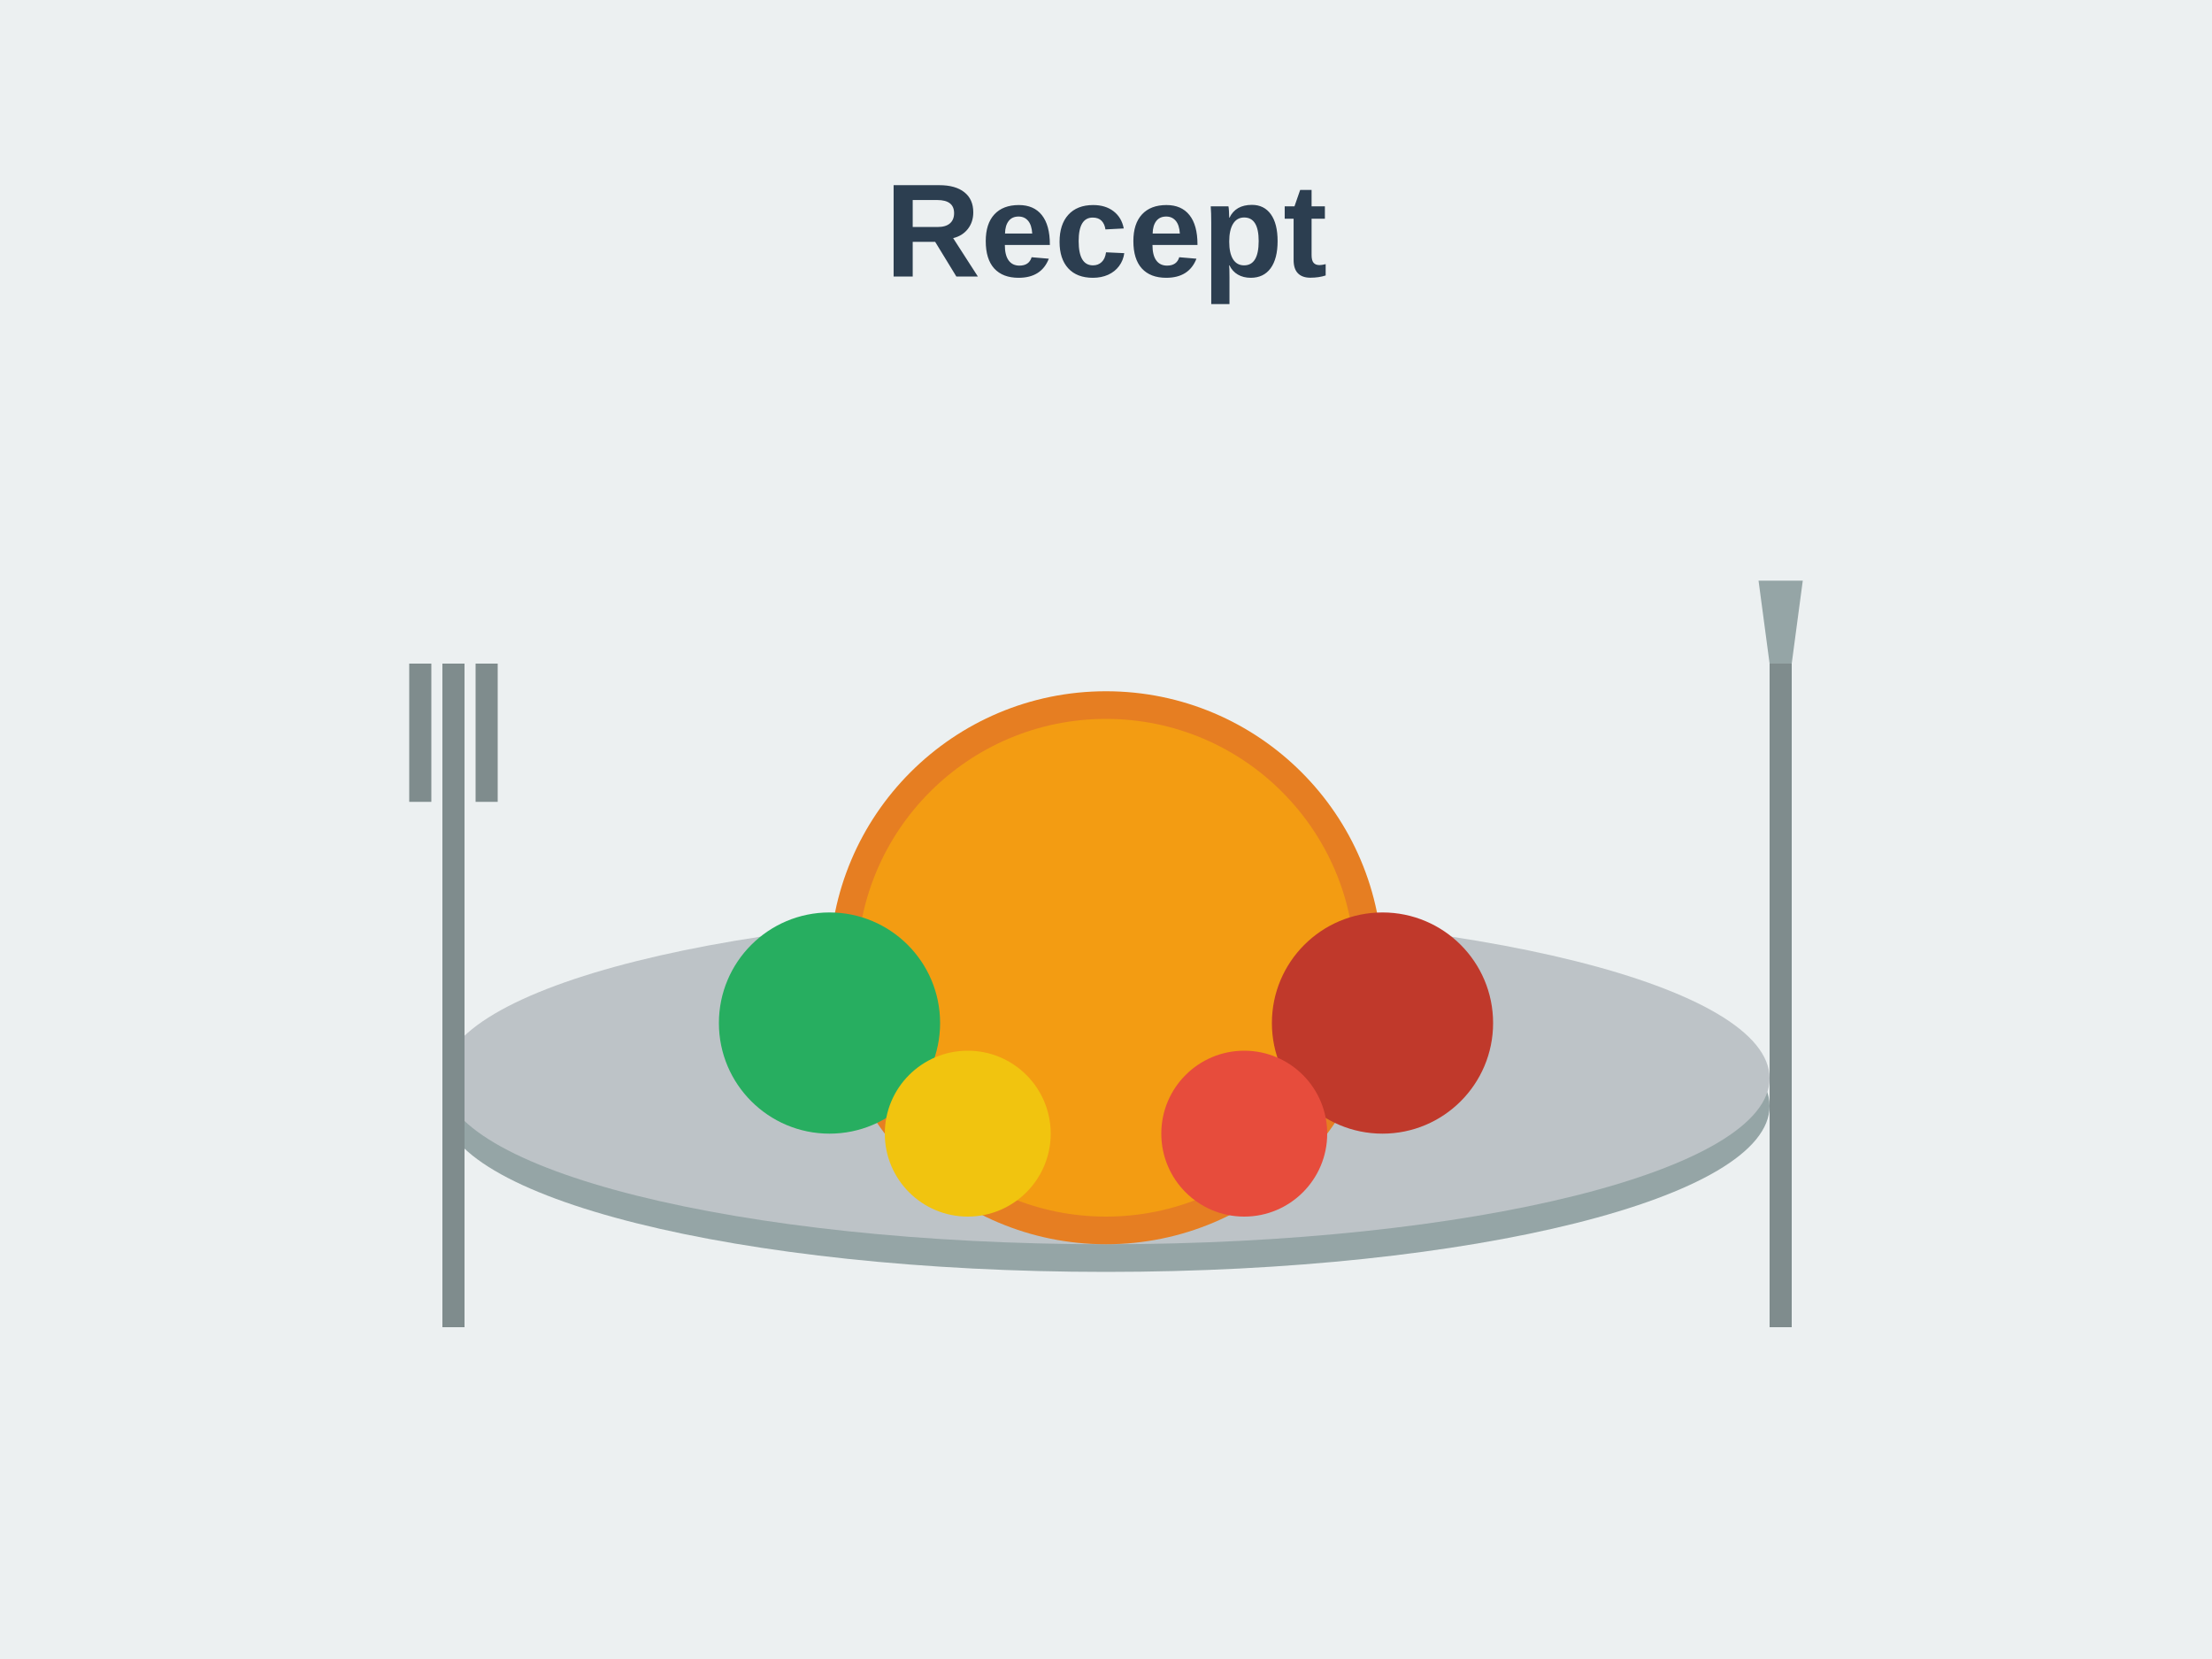
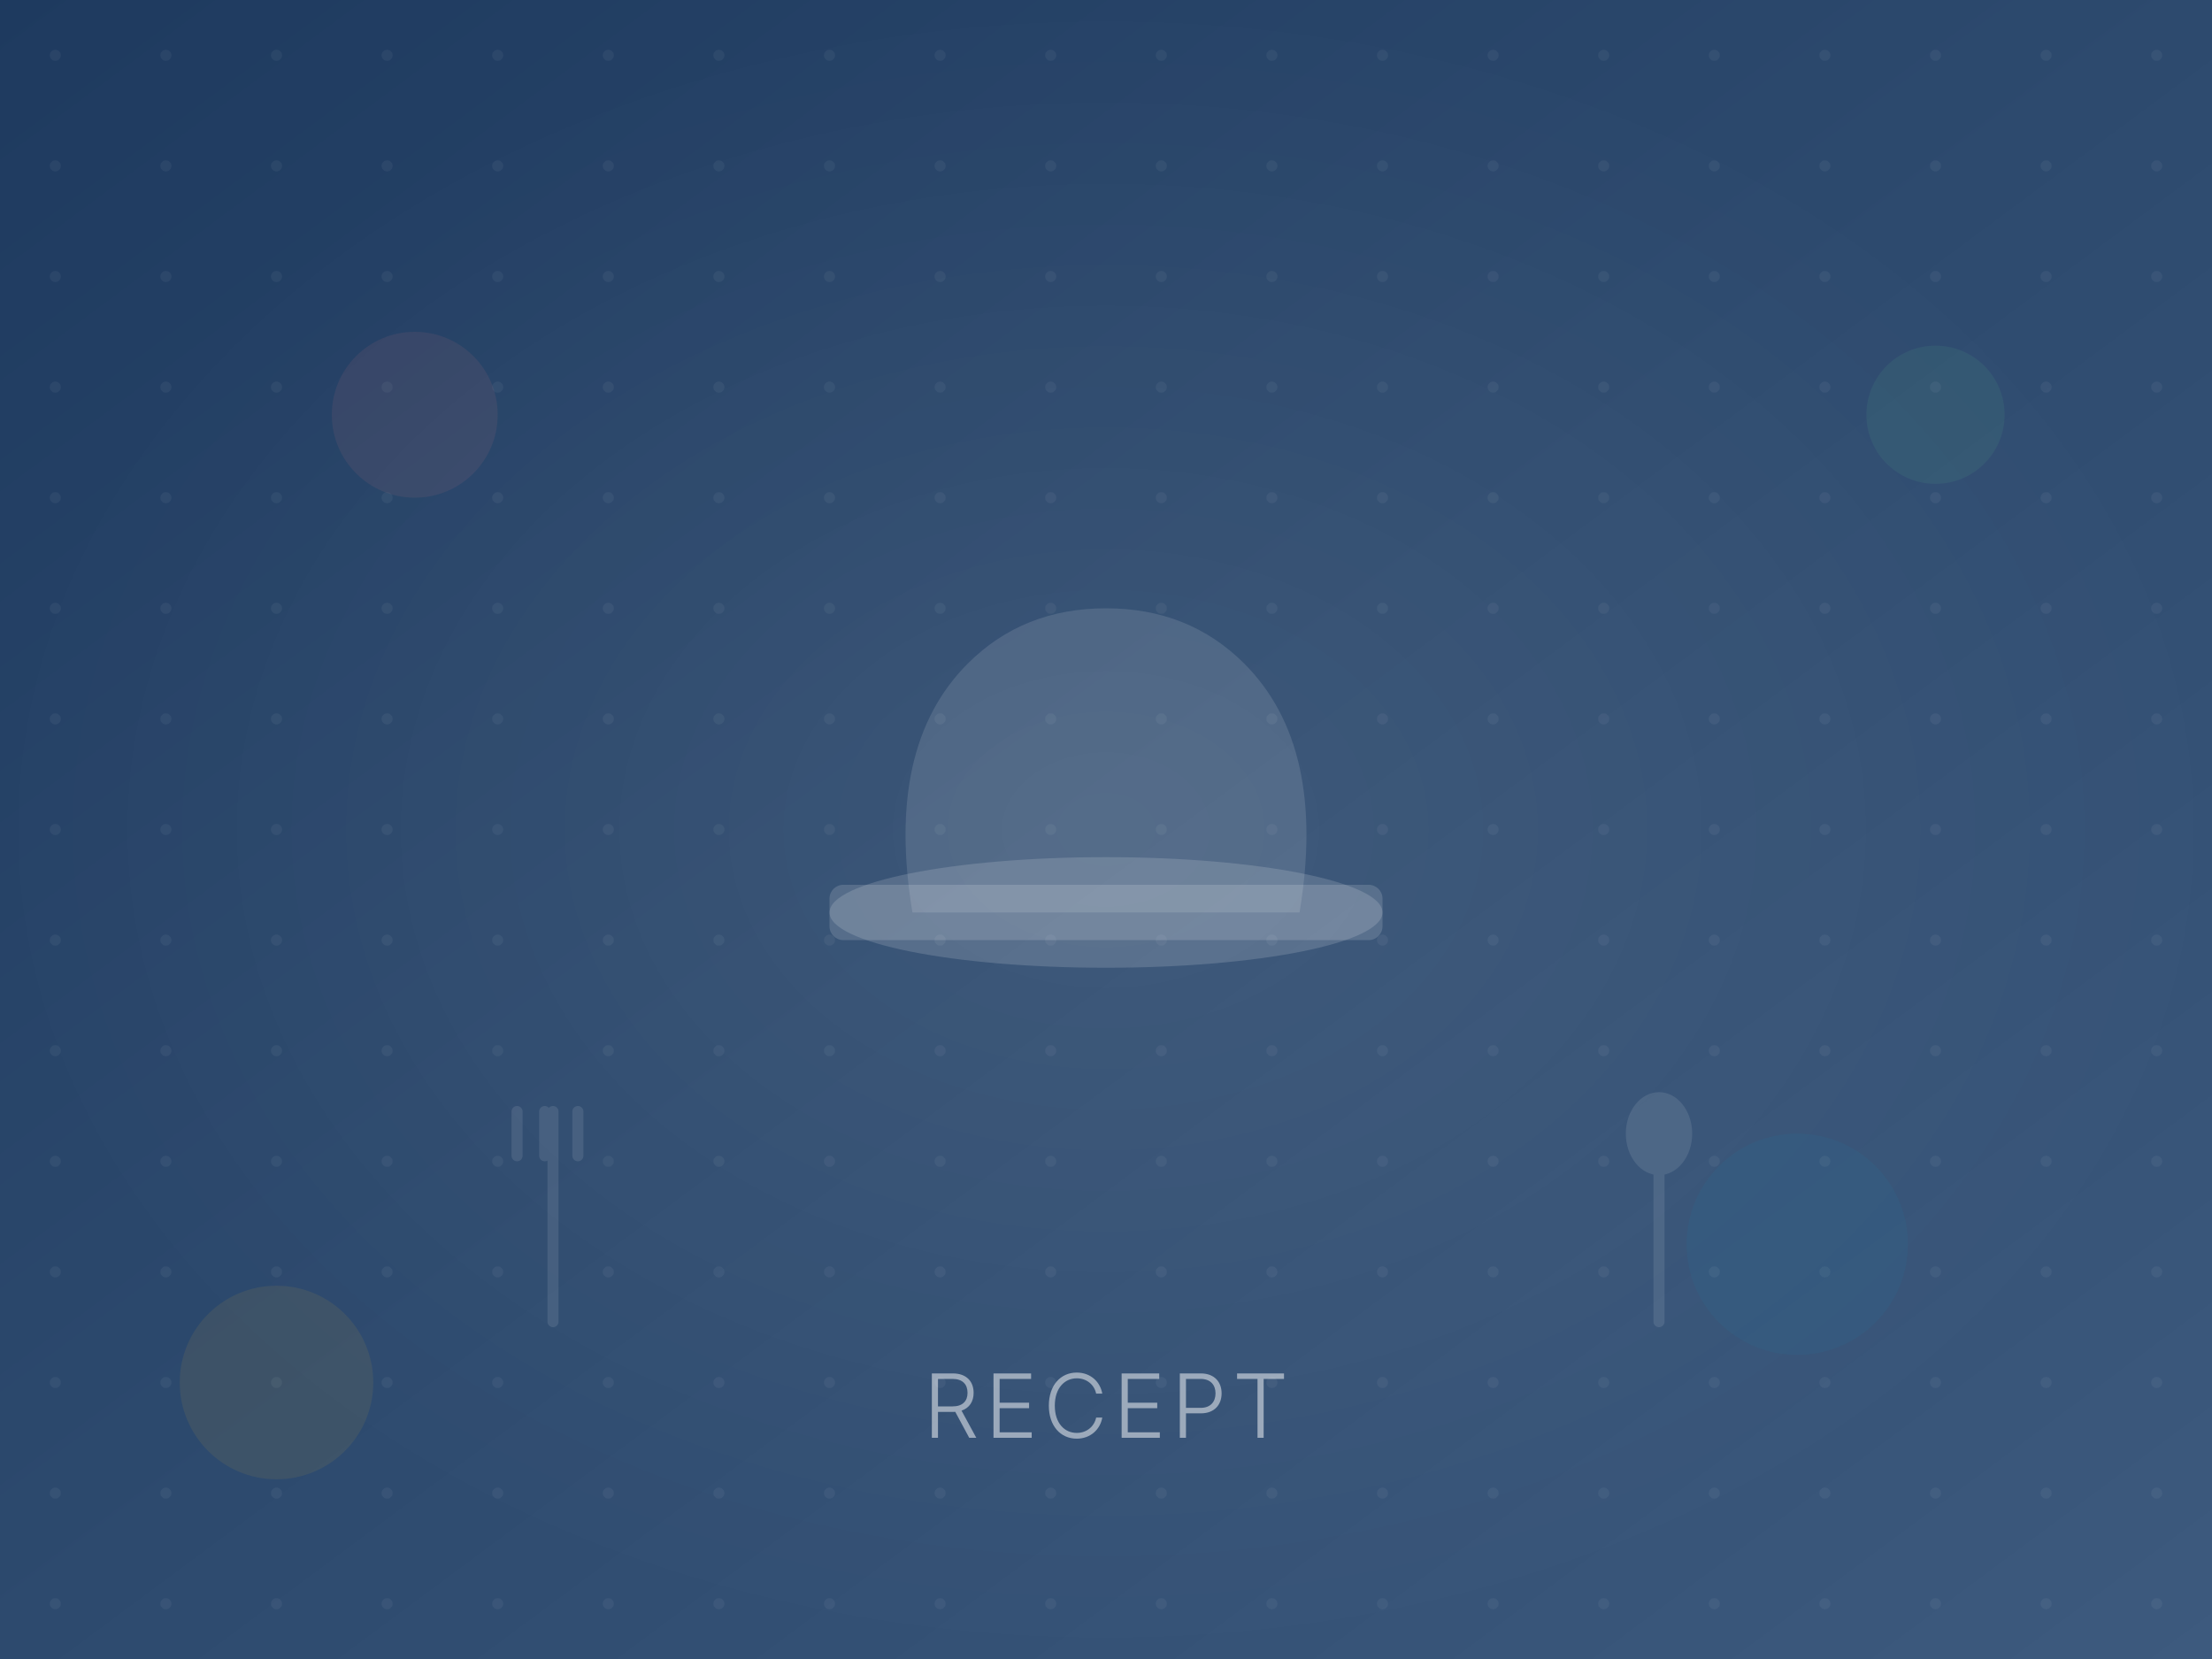
- <svg xmlns="http://www.w3.org/2000/svg" viewBox="0 0 400 300">
-   <rect width="400" height="300" fill="#ecf0f1" />
-   <ellipse cx="200" cy="200" rx="120" ry="30" fill="#95a5a6" />
-   <ellipse cx="200" cy="195" rx="120" ry="30" fill="#bdc3c7" />
-   <circle cx="200" cy="175" r="50" fill="#e67e22" />
-   <circle cx="200" cy="175" r="45" fill="#f39c12" />
-   <circle cx="150" cy="185" r="20" fill="#27ae60" />
-   <circle cx="250" cy="185" r="20" fill="#c0392b" />
-   <circle cx="175" cy="205" r="15" fill="#f1c40f" />
-   <circle cx="225" cy="205" r="15" fill="#e74c3c" />
-   <g transform="translate(80, 120)">
-     <rect x="0" y="0" width="4" height="120" fill="#7f8c8d" />
-     <rect x="-6" y="0" width="4" height="25" fill="#7f8c8d" />
-     <rect x="6" y="0" width="4" height="25" fill="#7f8c8d" />
+ <svg xmlns="http://www.w3.org/2000/svg" viewBox="0 0 800 600">
+   <defs>
+     <linearGradient id="bgGradient" x1="0%" y1="0%" x2="100%" y2="100%">
+       <stop offset="0%" style="stop-color:#1e3a5f;stop-opacity:1" />
+       <stop offset="50%" style="stop-color:#2d4a6e;stop-opacity:1" />
+       <stop offset="100%" style="stop-color:#3d5a7e;stop-opacity:1" />
+     </linearGradient>
+     <pattern id="dots" x="0" y="0" width="40" height="40" patternUnits="userSpaceOnUse">
+       <circle cx="20" cy="20" r="2" fill="rgba(255,255,255,0.05)" />
+     </pattern>
+     <radialGradient id="spotlight" cx="50%" cy="50%" r="50%">
+       <stop offset="0%" style="stop-color:rgba(255,255,255,0.08);stop-opacity:1" />
+       <stop offset="100%" style="stop-color:rgba(255,255,255,0);stop-opacity:1" />
+     </radialGradient>
+   </defs>
+   <rect width="800" height="600" fill="url(#bgGradient)" />
+   <rect width="800" height="600" fill="url(#dots)" />
+   <ellipse cx="400" cy="300" rx="400" ry="300" fill="url(#spotlight)" />
+   <g transform="translate(400, 250)">
+     <ellipse cx="0" cy="80" rx="100" ry="20" fill="#ffffff" opacity="0.15" />
+     <path d="M -70,80 Q -80,20 -50,-10 Q -30,-30 0,-30 Q 30,-30 50,-10 Q 80,20 70,80 Z" fill="#ffffff" opacity="0.12" />
+     <rect x="-100" y="70" width="200" height="20" rx="5" fill="#ffffff" opacity="0.15" />
  </g>
-   <g transform="translate(320, 120)">
-     <rect x="0" y="0" width="4" height="120" fill="#7f8c8d" />
-     <polygon points="0,0 4,0 6,-15 -2,-15" fill="#95a5a6" />
+   <g transform="translate(200, 400)" opacity="0.1">
+     <rect x="-2" y="0" width="4" height="80" rx="2" fill="#ffffff" />
+     <rect x="-15" y="0" width="4" height="20" rx="2" fill="#ffffff" />
+     <rect x="-5" y="0" width="4" height="20" rx="2" fill="#ffffff" />
+     <rect x="7" y="0" width="4" height="20" rx="2" fill="#ffffff" />
  </g>
-   <text x="200" y="50" font-family="Arial, sans-serif" font-size="24" font-weight="bold" fill="#2c3e50" text-anchor="middle">
-     Recept
+   <g transform="translate(600, 400)" opacity="0.1">
+     <rect x="-2" y="15" width="4" height="65" rx="2" fill="#ffffff" />
+     <ellipse cx="0" cy="10" rx="12" ry="15" fill="#ffffff" />
+   </g>
+   <circle cx="150" cy="150" r="30" fill="#fc8181" opacity="0.08" />
+   <circle cx="650" cy="450" r="40" fill="#0891b2" opacity="0.08" />
+   <circle cx="700" cy="150" r="25" fill="#68d391" opacity="0.08" />
+   <circle cx="100" cy="500" r="35" fill="#fbbf24" opacity="0.08" />
+   <text x="400" y="520" font-family="system-ui, -apple-system, sans-serif" font-size="32" font-weight="300" fill="#ffffff" opacity="0.5" text-anchor="middle" letter-spacing="2">
+     RECEPT
  </text>
</svg>
